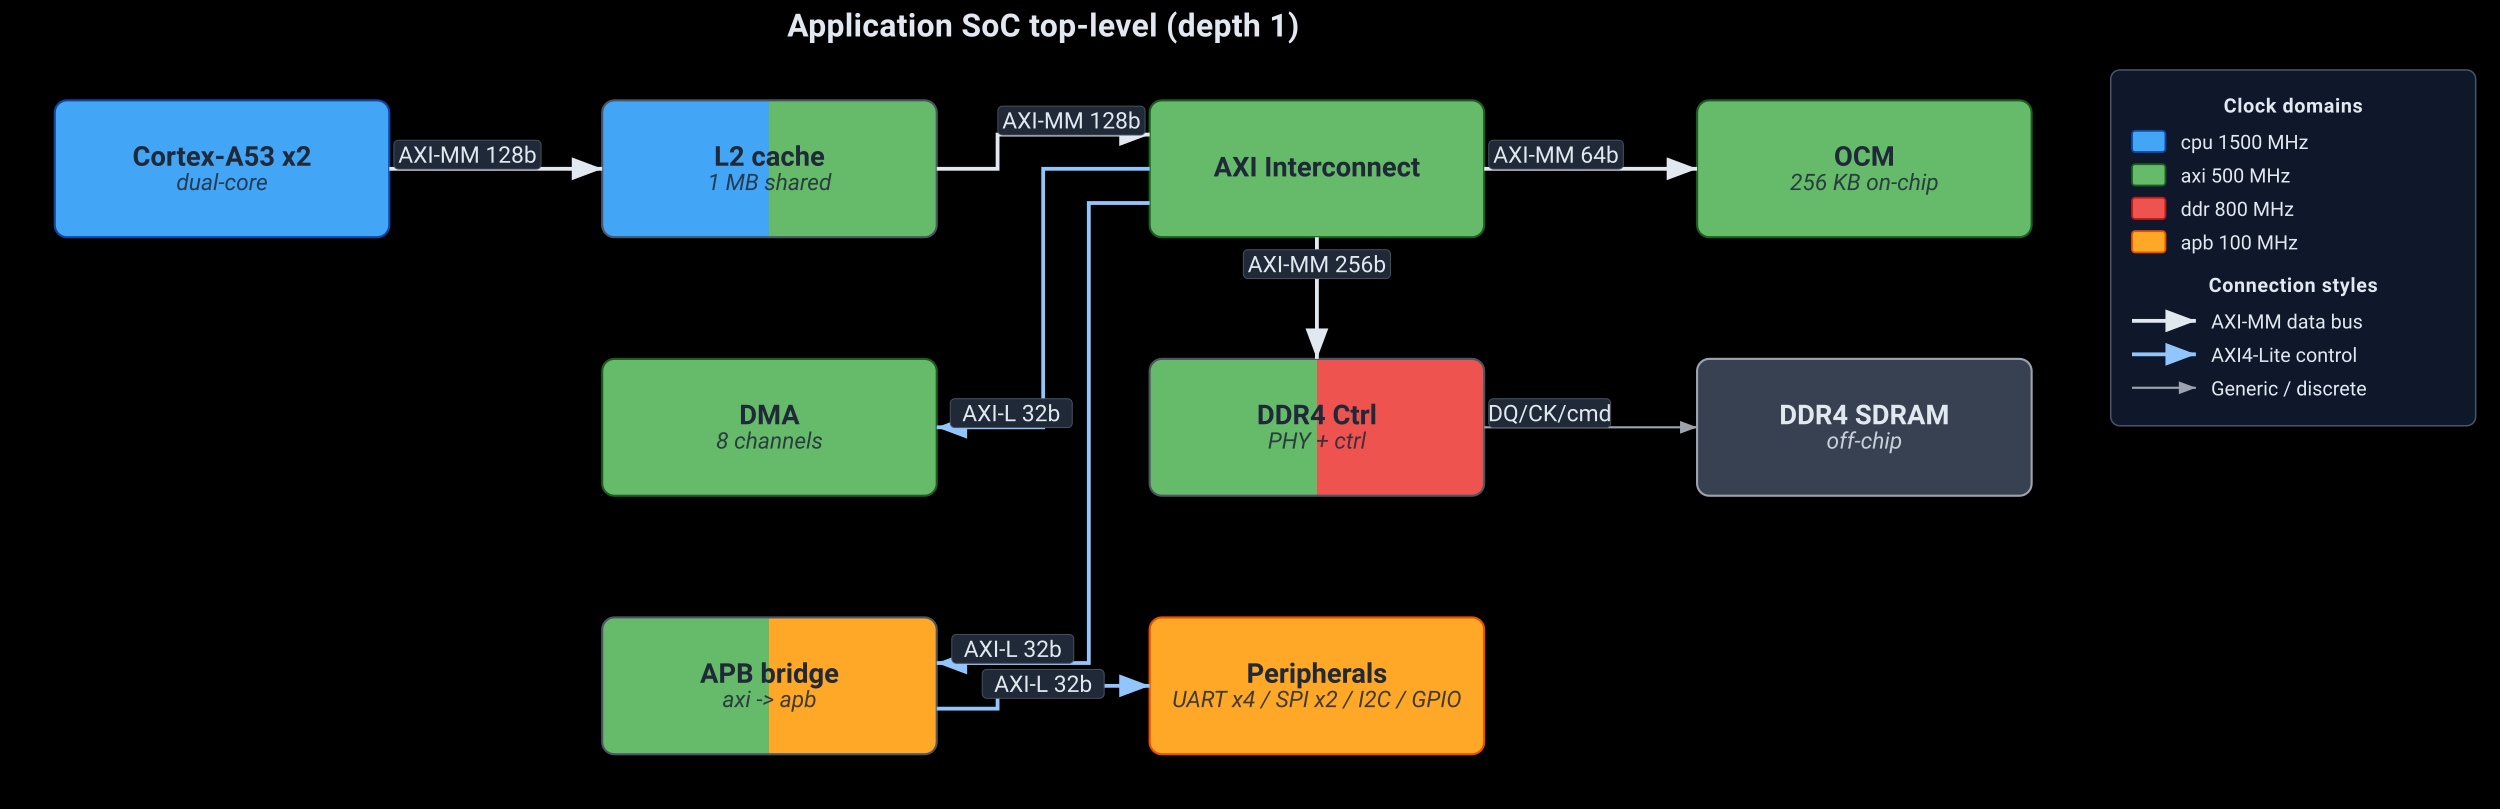
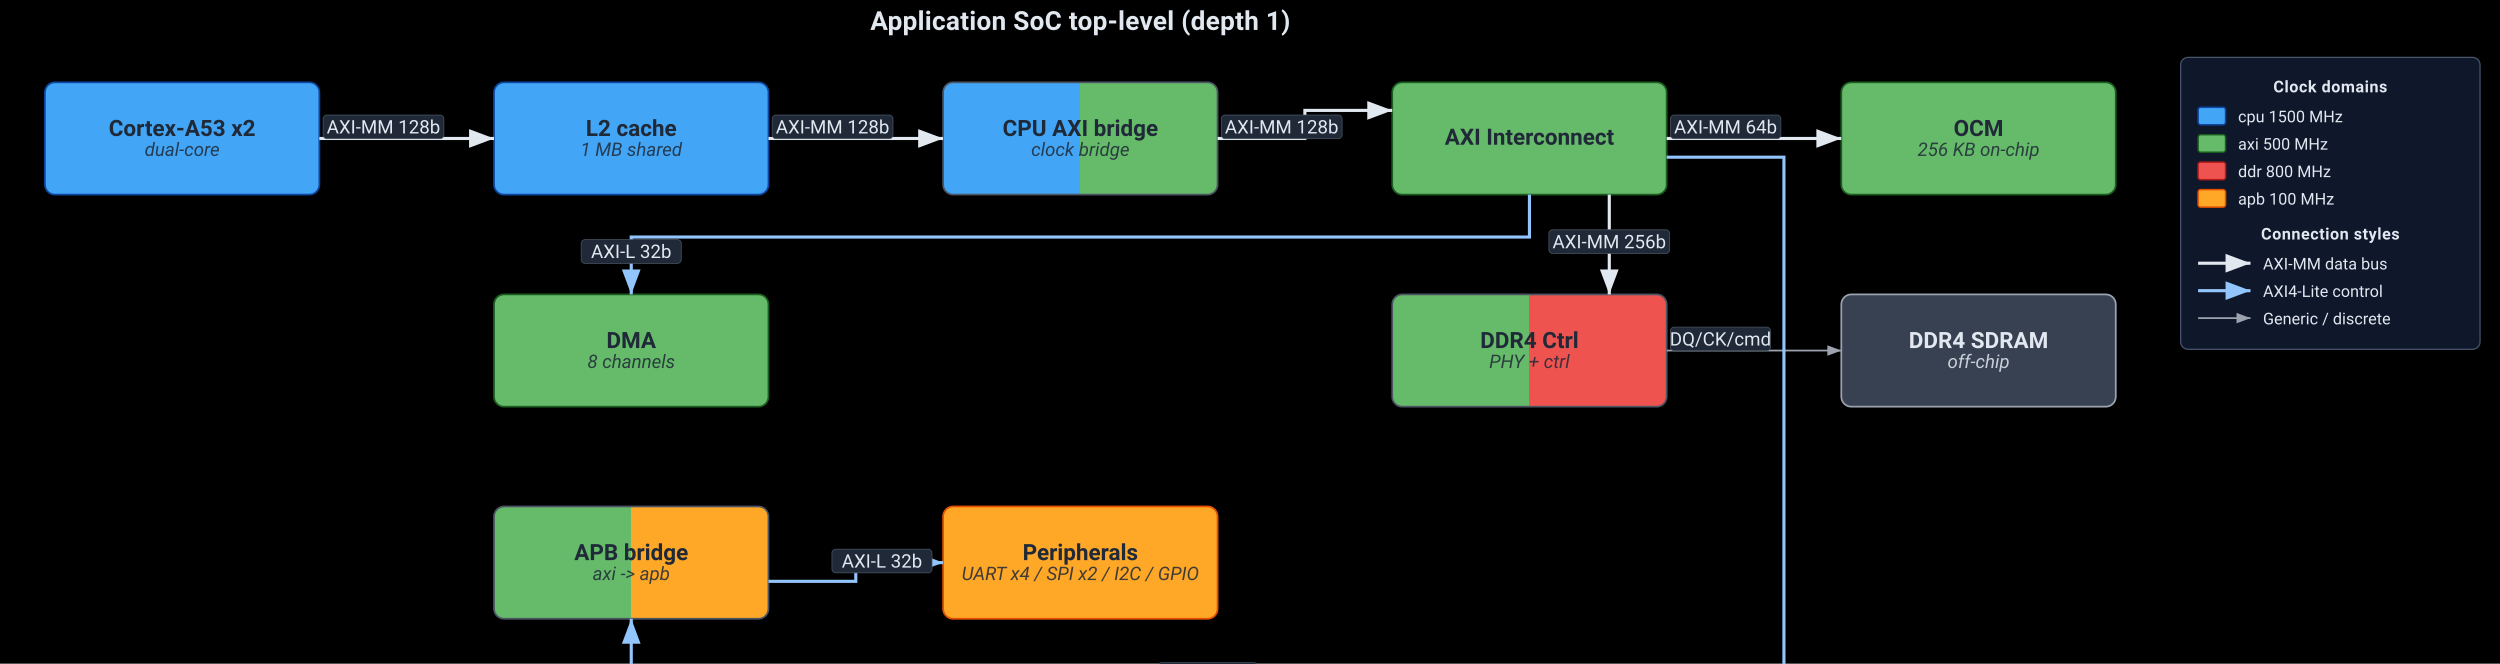
- <svg xmlns="http://www.w3.org/2000/svg" width="1644" height="532" viewBox="0 0 1644 532" font-family="ui-sans-serif, system-ui, -apple-system, 'Segoe UI', Roboto, 'Helvetica Neue', Arial, sans-serif" style="background:#000000">
+ <svg xmlns="http://www.w3.org/2000/svg" width="2004" height="532" viewBox="0 0 2004 532" font-family="ui-sans-serif, system-ui, -apple-system, 'Segoe UI', Roboto, 'Helvetica Neue', Arial, sans-serif" style="background:#000000">
  <defs>
    <marker id="ah-solid" markerWidth="9" markerHeight="9" refX="8" refY="3" orient="auto">
      <path d="M0,0 L0,6 L8,3 z" fill="#e2e8f0" />
    </marker>
    <marker id="ah-thin" markerWidth="9" markerHeight="9" refX="8" refY="3" orient="auto">
      <path d="M0,0 L0,6 L8,3 z" fill="#9ca3af" />
    </marker>
    <marker id="ah-stream" markerWidth="9" markerHeight="9" refX="8" refY="3" orient="auto">
      <path d="M0,0 L0,6 L8,3 z" fill="#d9f99d" />
    </marker>
    <marker id="ah-axil" markerWidth="9" markerHeight="9" refX="8" refY="3" orient="auto">
      <path d="M0,0 L0,6 L8,3 z" fill="#93c5fd" />
    </marker>
    <marker id="ah-tilelink" markerWidth="9" markerHeight="9" refX="8" refY="3" orient="auto">
      <path d="M0,0 L0,6 L8,3 z" fill="#5eead4" />
    </marker>
    <marker id="ah-cdc" markerWidth="9" markerHeight="9" refX="8" refY="3" orient="auto">
      <path d="M0,0 L0,6 L8,3 z" fill="#d8b4fe" />
    </marker>
    <marker id="ah-open" markerWidth="9" markerHeight="9" refX="8" refY="3" orient="auto">
      <path d="M0.5,0.5 L0.5,5.5 L8,3 z" fill="#000000" stroke="#e2e8f0" stroke-width="1" />
    </marker>
-     <linearGradient id="grad-l2" x1="0%" y1="0%" x2="100%" y2="0%">
+     <linearGradient id="grad-cpu_axi" x1="0%" y1="0%" x2="100%" y2="0%">
      <stop offset="50%" stop-color="#42A5F5" />
      <stop offset="50%" stop-color="#66BB6A" />
    </linearGradient>
    <linearGradient id="grad-ddr_ctrl" x1="0%" y1="0%" x2="100%" y2="0%">
      <stop offset="50%" stop-color="#66BB6A" />
      <stop offset="50%" stop-color="#EF5350" />
    </linearGradient>
    <linearGradient id="grad-apb_br" x1="0%" y1="0%" x2="100%" y2="0%">
      <stop offset="50%" stop-color="#66BB6A" />
      <stop offset="50%" stop-color="#FFA726" />
    </linearGradient>
  </defs>
-   <rect width="1644" height="532" fill="#000000" id="_canvas_bg" />
-   <text x="686.0" y="24" text-anchor="middle" font-size="21" font-weight="600" fill="#e2e8f0" letter-spacing="0.2">Application SoC top-level (depth 1)</text>
+   <rect width="2004" height="532" fill="#000000" id="_canvas_bg" />
+   <text x="866.0" y="24" text-anchor="middle" font-size="21" font-weight="600" fill="#e2e8f0" letter-spacing="0.2">Application SoC top-level (depth 1)</text>
  <rect id="cpu" x="36" y="66" width="220" height="90" fill="#42A5F5" stroke="#0D47A1" stroke-width="1.4" rx="8" />
  <text x="146" y="109" text-anchor="middle" font-size="18" font-weight="600" fill="#1f2937">Cortex-A53 x2</text>
  <text x="146" y="125" text-anchor="middle" font-size="15" font-style="italic" fill="#1f2937" opacity="0.85">dual-core</text>
-   <rect id="l2" x="396" y="66" width="220" height="90" fill="url(#grad-l2)" stroke="#4b5563" stroke-width="1.4" rx="8" />
+   <rect id="l2" x="396" y="66" width="220" height="90" fill="#42A5F5" stroke="#0D47A1" stroke-width="1.4" rx="8" />
  <text x="506" y="109" text-anchor="middle" font-size="18" font-weight="600" fill="#1f2937">L2 cache</text>
  <text x="506" y="125" text-anchor="middle" font-size="15" font-style="italic" fill="#1f2937" opacity="0.85">1 MB shared</text>
-   <rect id="ic" x="756" y="66" width="220" height="90" fill="#66BB6A" stroke="#1B5E20" stroke-width="1.4" rx="8" />
-   <text x="866" y="116" text-anchor="middle" font-size="18" font-weight="600" fill="#1f2937">AXI Interconnect</text>
-   <rect id="sram" x="1116" y="66" width="220" height="90" fill="#66BB6A" stroke="#1B5E20" stroke-width="1.4" rx="8" />
-   <text x="1226" y="109" text-anchor="middle" font-size="18" font-weight="600" fill="#1f2937">OCM</text>
-   <text x="1226" y="125" text-anchor="middle" font-size="15" font-style="italic" fill="#1f2937" opacity="0.85">256 KB on-chip</text>
+   <rect id="cpu_axi" x="756" y="66" width="220" height="90" fill="url(#grad-cpu_axi)" stroke="#4b5563" stroke-width="1.4" rx="8" />
+   <text x="866" y="109" text-anchor="middle" font-size="18" font-weight="600" fill="#1f2937">CPU AXI bridge</text>
+   <text x="866" y="125" text-anchor="middle" font-size="15" font-style="italic" fill="#1f2937" opacity="0.85">clock bridge</text>
+   <rect id="ic" x="1116" y="66" width="220" height="90" fill="#66BB6A" stroke="#1B5E20" stroke-width="1.4" rx="8" />
+   <text x="1226" y="116" text-anchor="middle" font-size="18" font-weight="600" fill="#1f2937">AXI Interconnect</text>
+   <rect id="sram" x="1476" y="66" width="220" height="90" fill="#66BB6A" stroke="#1B5E20" stroke-width="1.4" rx="8" />
+   <text x="1586" y="109" text-anchor="middle" font-size="18" font-weight="600" fill="#1f2937">OCM</text>
+   <text x="1586" y="125" text-anchor="middle" font-size="15" font-style="italic" fill="#1f2937" opacity="0.85">256 KB on-chip</text>
  <rect id="dma" x="396" y="236" width="220" height="90" fill="#66BB6A" stroke="#1B5E20" stroke-width="1.4" rx="8" />
  <text x="506" y="279" text-anchor="middle" font-size="18" font-weight="600" fill="#1f2937">DMA</text>
  <text x="506" y="295" text-anchor="middle" font-size="15" font-style="italic" fill="#1f2937" opacity="0.85">8 channels</text>
-   <rect id="ddr_ctrl" x="756" y="236" width="220" height="90" fill="url(#grad-ddr_ctrl)" stroke="#4b5563" stroke-width="1.4" rx="8" />
-   <text x="866" y="279" text-anchor="middle" font-size="18" font-weight="600" fill="#1f2937">DDR4 Ctrl</text>
-   <text x="866" y="295" text-anchor="middle" font-size="15" font-style="italic" fill="#1f2937" opacity="0.85">PHY + ctrl</text>
-   <rect id="ddr3" x="1116" y="236" width="220" height="90" fill="#374151" stroke="#9ca3af" stroke-width="1.4" rx="8" />
-   <text x="1226" y="279" text-anchor="middle" font-size="18" font-weight="600" fill="#e2e8f0">DDR4 SDRAM</text>
-   <text x="1226" y="295" text-anchor="middle" font-size="15" font-style="italic" fill="#e2e8f0" opacity="0.85">off-chip</text>
+   <rect id="ddr_ctrl" x="1116" y="236" width="220" height="90" fill="url(#grad-ddr_ctrl)" stroke="#4b5563" stroke-width="1.4" rx="8" />
+   <text x="1226" y="279" text-anchor="middle" font-size="18" font-weight="600" fill="#1f2937">DDR4 Ctrl</text>
+   <text x="1226" y="295" text-anchor="middle" font-size="15" font-style="italic" fill="#1f2937" opacity="0.85">PHY + ctrl</text>
+   <rect id="ddr3" x="1476" y="236" width="220" height="90" fill="#374151" stroke="#9ca3af" stroke-width="1.4" rx="8" />
+   <text x="1586" y="279" text-anchor="middle" font-size="18" font-weight="600" fill="#e2e8f0">DDR4 SDRAM</text>
+   <text x="1586" y="295" text-anchor="middle" font-size="15" font-style="italic" fill="#e2e8f0" opacity="0.85">off-chip</text>
  <rect id="apb_br" x="396" y="406" width="220" height="90" fill="url(#grad-apb_br)" stroke="#4b5563" stroke-width="1.4" rx="8" />
  <text x="506" y="449" text-anchor="middle" font-size="18" font-weight="600" fill="#1f2937">APB bridge</text>
  <text x="506" y="465" text-anchor="middle" font-size="15" font-style="italic" fill="#1f2937" opacity="0.85">axi -&gt; apb</text>
  <rect id="periph" x="756" y="406" width="220" height="90" fill="#FFA726" stroke="#E65100" stroke-width="1.4" rx="8" />
  <text x="866" y="449" text-anchor="middle" font-size="18" font-weight="600" fill="#1f2937">Peripherals</text>
  <text x="866" y="465" text-anchor="middle" font-size="15" font-style="italic" fill="#1f2937" opacity="0.85">UART x4 / SPI x2 / I2C / GPIO</text>
  <path id="edge_cpu_to_l2" d="M 256.0,111.0 L 326.0,111.0 L 396.0,111.0" stroke="#e2e8f0" stroke-width="2.5" fill="none" marker-end="url(#ah-solid)" />
  <rect x="259.0" y="92.2" width="96.8" height="19.0" fill="#1f2937" stroke="#4b5563" stroke-width="0.6" rx="3" />
  <text x="307.4" y="107.0" text-anchor="middle" font-size="15" fill="#e2e8f0">AXI-MM 128b</text>
-   <path id="edge_l2_to_ic" d="M 616.0,111.0 L 656.0,111.0 L 656.0,88.5 L 756.0,88.5" stroke="#e2e8f0" stroke-width="2.5" fill="none" marker-end="url(#ah-solid)" />
-   <rect x="656.2" y="69.8" width="96.8" height="19.0" fill="#1f2937" stroke="#4b5563" stroke-width="0.6" rx="3" />
-   <text x="704.6" y="84.5" text-anchor="middle" font-size="15" fill="#e2e8f0">AXI-MM 128b</text>
-   <path id="edge_ic_to_sram" d="M 976.0,111.0 L 1046.0,111.0 L 1116.0,111.0" stroke="#e2e8f0" stroke-width="2.5" fill="none" marker-end="url(#ah-solid)" />
-   <rect x="979.0" y="92.2" width="88.5" height="19.0" fill="#1f2937" stroke="#4b5563" stroke-width="0.6" rx="3" />
-   <text x="1023.2" y="107.0" text-anchor="middle" font-size="15" fill="#e2e8f0">AXI-MM 64b</text>
-   <path id="edge_ic_to_dma" d="M 756.0,111.0 L 686.0,111.0 L 686.0,281.0 L 616.0,281.0" stroke="#93c5fd" stroke-width="2.5" fill="none" marker-end="url(#ah-axil)" />
-   <rect x="624.9" y="262.2" width="80.2" height="19.0" fill="#1f2937" stroke="#4b5563" stroke-width="0.6" rx="3" />
-   <text x="665.0" y="277.0" text-anchor="middle" font-size="15" fill="#e2e8f0">AXI-L 32b</text>
-   <path id="edge_ic_to_ddr_ctrl" d="M 866.0,156.0 L 866.0,196.0 L 866.0,236.0" stroke="#e2e8f0" stroke-width="2.5" fill="none" marker-end="url(#ah-solid)" />
-   <rect x="817.6" y="164.2" width="96.8" height="19.0" fill="#1f2937" stroke="#4b5563" stroke-width="0.6" rx="3" />
-   <text x="866.0" y="179.0" text-anchor="middle" font-size="15" fill="#e2e8f0">AXI-MM 256b</text>
-   <path id="edge_ddr_ctrl_to_ddr3" d="M 976.0,281.0 L 1046.0,281.0 L 1116.0,281.0" stroke="#9ca3af" stroke-width="1.4" fill="none" marker-end="url(#ah-thin)" />
-   <rect x="979.0" y="262.2" width="80.2" height="19.0" fill="#1f2937" stroke="#4b5563" stroke-width="0.6" rx="3" />
-   <text x="1019.1" y="277.0" text-anchor="middle" font-size="15" fill="#e2e8f0">DQ/CK/cmd</text>
-   <path id="edge_ic_to_apb_br" d="M 756.0,133.5 L 716.0,133.5 L 716.0,436.0 L 616.0,436.0" stroke="#93c5fd" stroke-width="2.5" fill="none" marker-end="url(#ah-axil)" />
-   <rect x="625.9" y="417.2" width="80.2" height="19.0" fill="#1f2937" stroke="#4b5563" stroke-width="0.6" rx="3" />
-   <text x="666.0" y="432.0" text-anchor="middle" font-size="15" fill="#e2e8f0">AXI-L 32b</text>
-   <path id="edge_apb_br_to_periph" d="M 616.0,466.0 L 656.0,466.0 L 656.0,451.0 L 756.0,451.0" stroke="#93c5fd" stroke-width="2.5" fill="none" marker-end="url(#ah-axil)" />
-   <rect x="645.9" y="440.2" width="80.2" height="19.0" fill="#1f2937" stroke="#4b5563" stroke-width="0.6" rx="3" />
-   <text x="686.0" y="455.0" text-anchor="middle" font-size="15" fill="#e2e8f0">AXI-L 32b</text>
-   <rect id="legend_card" x="1388" y="46" width="240" height="234" fill="#0f172a" stroke="#475569" stroke-width="1" rx="6" />
-   <text x="1508" y="74" text-anchor="middle" font-size="13" font-weight="700" fill="#e2e8f0" letter-spacing="0.4">Clock domains</text>
-   <rect x="1402" y="86" width="22" height="14" fill="#42A5F5" stroke="#0D47A1" stroke-width="1.2" rx="2" />
-   <text x="1434" y="98" font-size="13" fill="#e2e8f0">cpu  1500 MHz</text>
-   <rect x="1402" y="108" width="22" height="14" fill="#66BB6A" stroke="#1B5E20" stroke-width="1.2" rx="2" />
-   <text x="1434" y="120" font-size="13" fill="#e2e8f0">axi  500 MHz</text>
-   <rect x="1402" y="130" width="22" height="14" fill="#EF5350" stroke="#B71C1C" stroke-width="1.2" rx="2" />
-   <text x="1434" y="142" font-size="13" fill="#e2e8f0">ddr  800 MHz</text>
-   <rect x="1402" y="152" width="22" height="14" fill="#FFA726" stroke="#E65100" stroke-width="1.2" rx="2" />
-   <text x="1434" y="164" font-size="13" fill="#e2e8f0">apb  100 MHz</text>
-   <text x="1508" y="192" text-anchor="middle" font-size="13" font-weight="700" fill="#e2e8f0" letter-spacing="0.4">Connection styles</text>
-   <path id="legend-arrow-axi-mm" d="M 1402,211.0 L 1444,211.0" stroke="#e2e8f0" stroke-width="2.5" fill="none" marker-end="url(#ah-solid)" />
-   <text x="1454" y="216" font-size="13" fill="#e2e8f0">AXI-MM data bus</text>
-   <path id="legend-arrow-axi-lite" d="M 1402,233.0 L 1444,233.0" stroke="#93c5fd" stroke-width="2.5" fill="none" marker-end="url(#ah-axil)" />
-   <text x="1454" y="238" font-size="13" fill="#e2e8f0">AXI4-Lite control</text>
-   <path id="legend-arrow-generic" d="M 1402,255.0 L 1444,255.0" stroke="#9ca3af" stroke-width="1.4" fill="none" marker-end="url(#ah-thin)" />
-   <text x="1454" y="260" font-size="13" fill="#e2e8f0">Generic / discrete</text>
+   <path id="edge_l2_to_cpu_axi" d="M 616.0,111.0 L 686.0,111.0 L 756.0,111.0" stroke="#e2e8f0" stroke-width="2.5" fill="none" marker-end="url(#ah-solid)" />
+   <rect x="619.0" y="92.2" width="96.8" height="19.0" fill="#1f2937" stroke="#4b5563" stroke-width="0.6" rx="3" />
+   <text x="667.4" y="107.0" text-anchor="middle" font-size="15" fill="#e2e8f0">AXI-MM 128b</text>
+   <path id="edge_cpu_axi_to_ic" d="M 976.0,111.0 L 1046.0,111.0 L 1046.0,88.5 L 1116.0,88.5" stroke="#e2e8f0" stroke-width="2.5" fill="none" marker-end="url(#ah-solid)" />
+   <rect x="979.0" y="92.2" width="96.8" height="19.0" fill="#1f2937" stroke="#4b5563" stroke-width="0.6" rx="3" />
+   <text x="1027.4" y="107.0" text-anchor="middle" font-size="15" fill="#e2e8f0">AXI-MM 128b</text>
+   <path id="edge_ic_to_sram" d="M 1336.0,111.0 L 1406.0,111.0 L 1476.0,111.0" stroke="#e2e8f0" stroke-width="2.5" fill="none" marker-end="url(#ah-solid)" />
+   <rect x="1339.0" y="92.2" width="88.5" height="19.0" fill="#1f2937" stroke="#4b5563" stroke-width="0.6" rx="3" />
+   <text x="1383.2" y="107.0" text-anchor="middle" font-size="15" fill="#e2e8f0">AXI-MM 64b</text>
+   <path id="edge_ic_to_dma" d="M 1226.0,156.0 L 1226.0,190.0 L 506.0,190.0 L 506.0,236.0" stroke="#93c5fd" stroke-width="2.5" fill="none" marker-end="url(#ah-axil)" />
+   <rect x="465.9" y="192.1" width="80.2" height="19.0" fill="#1f2937" stroke="#4b5563" stroke-width="0.6" rx="3" />
+   <text x="506.0" y="206.8" text-anchor="middle" font-size="15" fill="#e2e8f0">AXI-L 32b</text>
+   <path id="edge_ic_to_ddr_ctrl" d="M 1290.0,156.0 L 1290.0,236.0" stroke="#e2e8f0" stroke-width="2.5" fill="none" marker-end="url(#ah-solid)" />
+   <rect x="1241.6" y="184.2" width="96.8" height="19.0" fill="#1f2937" stroke="#4b5563" stroke-width="0.6" rx="3" />
+   <text x="1290.0" y="199.0" text-anchor="middle" font-size="15" fill="#e2e8f0">AXI-MM 256b</text>
+   <path id="edge_ddr_ctrl_to_ddr3" d="M 1336.0,281.0 L 1406.0,281.0 L 1476.0,281.0" stroke="#9ca3af" stroke-width="1.4" fill="none" marker-end="url(#ah-thin)" />
+   <rect x="1339.0" y="262.2" width="80.2" height="19.0" fill="#1f2937" stroke="#4b5563" stroke-width="0.6" rx="3" />
+   <text x="1379.1" y="277.0" text-anchor="middle" font-size="15" fill="#e2e8f0">DQ/CK/cmd</text>
+   <path id="edge_ic_to_apb_br" d="M 1336.0,126.0 L 1430.0,126.0 L 1430.0,550.0 L 506.0,550.0 L 506.0,496.0" stroke="#93c5fd" stroke-width="2.5" fill="none" marker-end="url(#ah-axil)" />
+   <rect x="927.9" y="531.2" width="80.2" height="19.0" fill="#1f2937" stroke="#4b5563" stroke-width="0.6" rx="3" />
+   <text x="968.0" y="546.0" text-anchor="middle" font-size="15" fill="#e2e8f0">AXI-L 32b</text>
+   <path id="edge_apb_br_to_periph" d="M 616.0,466.0 L 686.0,466.0 L 686.0,451.0 L 756.0,451.0" stroke="#93c5fd" stroke-width="2.5" fill="none" marker-end="url(#ah-axil)" />
+   <rect x="666.9" y="440.2" width="80.2" height="19.0" fill="#1f2937" stroke="#4b5563" stroke-width="0.6" rx="3" />
+   <text x="707.0" y="455.0" text-anchor="middle" font-size="15" fill="#e2e8f0">AXI-L 32b</text>
+   <rect id="legend_card" x="1748" y="46" width="240" height="234" fill="#0f172a" stroke="#475569" stroke-width="1" rx="6" />
+   <text x="1868" y="74" text-anchor="middle" font-size="13" font-weight="700" fill="#e2e8f0" letter-spacing="0.4">Clock domains</text>
+   <rect x="1762" y="86" width="22" height="14" fill="#42A5F5" stroke="#0D47A1" stroke-width="1.2" rx="2" />
+   <text x="1794" y="98" font-size="13" fill="#e2e8f0">cpu  1500 MHz</text>
+   <rect x="1762" y="108" width="22" height="14" fill="#66BB6A" stroke="#1B5E20" stroke-width="1.2" rx="2" />
+   <text x="1794" y="120" font-size="13" fill="#e2e8f0">axi  500 MHz</text>
+   <rect x="1762" y="130" width="22" height="14" fill="#EF5350" stroke="#B71C1C" stroke-width="1.2" rx="2" />
+   <text x="1794" y="142" font-size="13" fill="#e2e8f0">ddr  800 MHz</text>
+   <rect x="1762" y="152" width="22" height="14" fill="#FFA726" stroke="#E65100" stroke-width="1.2" rx="2" />
+   <text x="1794" y="164" font-size="13" fill="#e2e8f0">apb  100 MHz</text>
+   <text x="1868" y="192" text-anchor="middle" font-size="13" font-weight="700" fill="#e2e8f0" letter-spacing="0.4">Connection styles</text>
+   <path id="legend-arrow-axi-mm" d="M 1762,211.0 L 1804,211.0" stroke="#e2e8f0" stroke-width="2.5" fill="none" marker-end="url(#ah-solid)" />
+   <text x="1814" y="216" font-size="13" fill="#e2e8f0">AXI-MM data bus</text>
+   <path id="legend-arrow-axi-lite" d="M 1762,233.0 L 1804,233.0" stroke="#93c5fd" stroke-width="2.5" fill="none" marker-end="url(#ah-axil)" />
+   <text x="1814" y="238" font-size="13" fill="#e2e8f0">AXI4-Lite control</text>
+   <path id="legend-arrow-generic" d="M 1762,255.0 L 1804,255.0" stroke="#9ca3af" stroke-width="1.4" fill="none" marker-end="url(#ah-thin)" />
+   <text x="1814" y="260" font-size="13" fill="#e2e8f0">Generic / discrete</text>
</svg>
